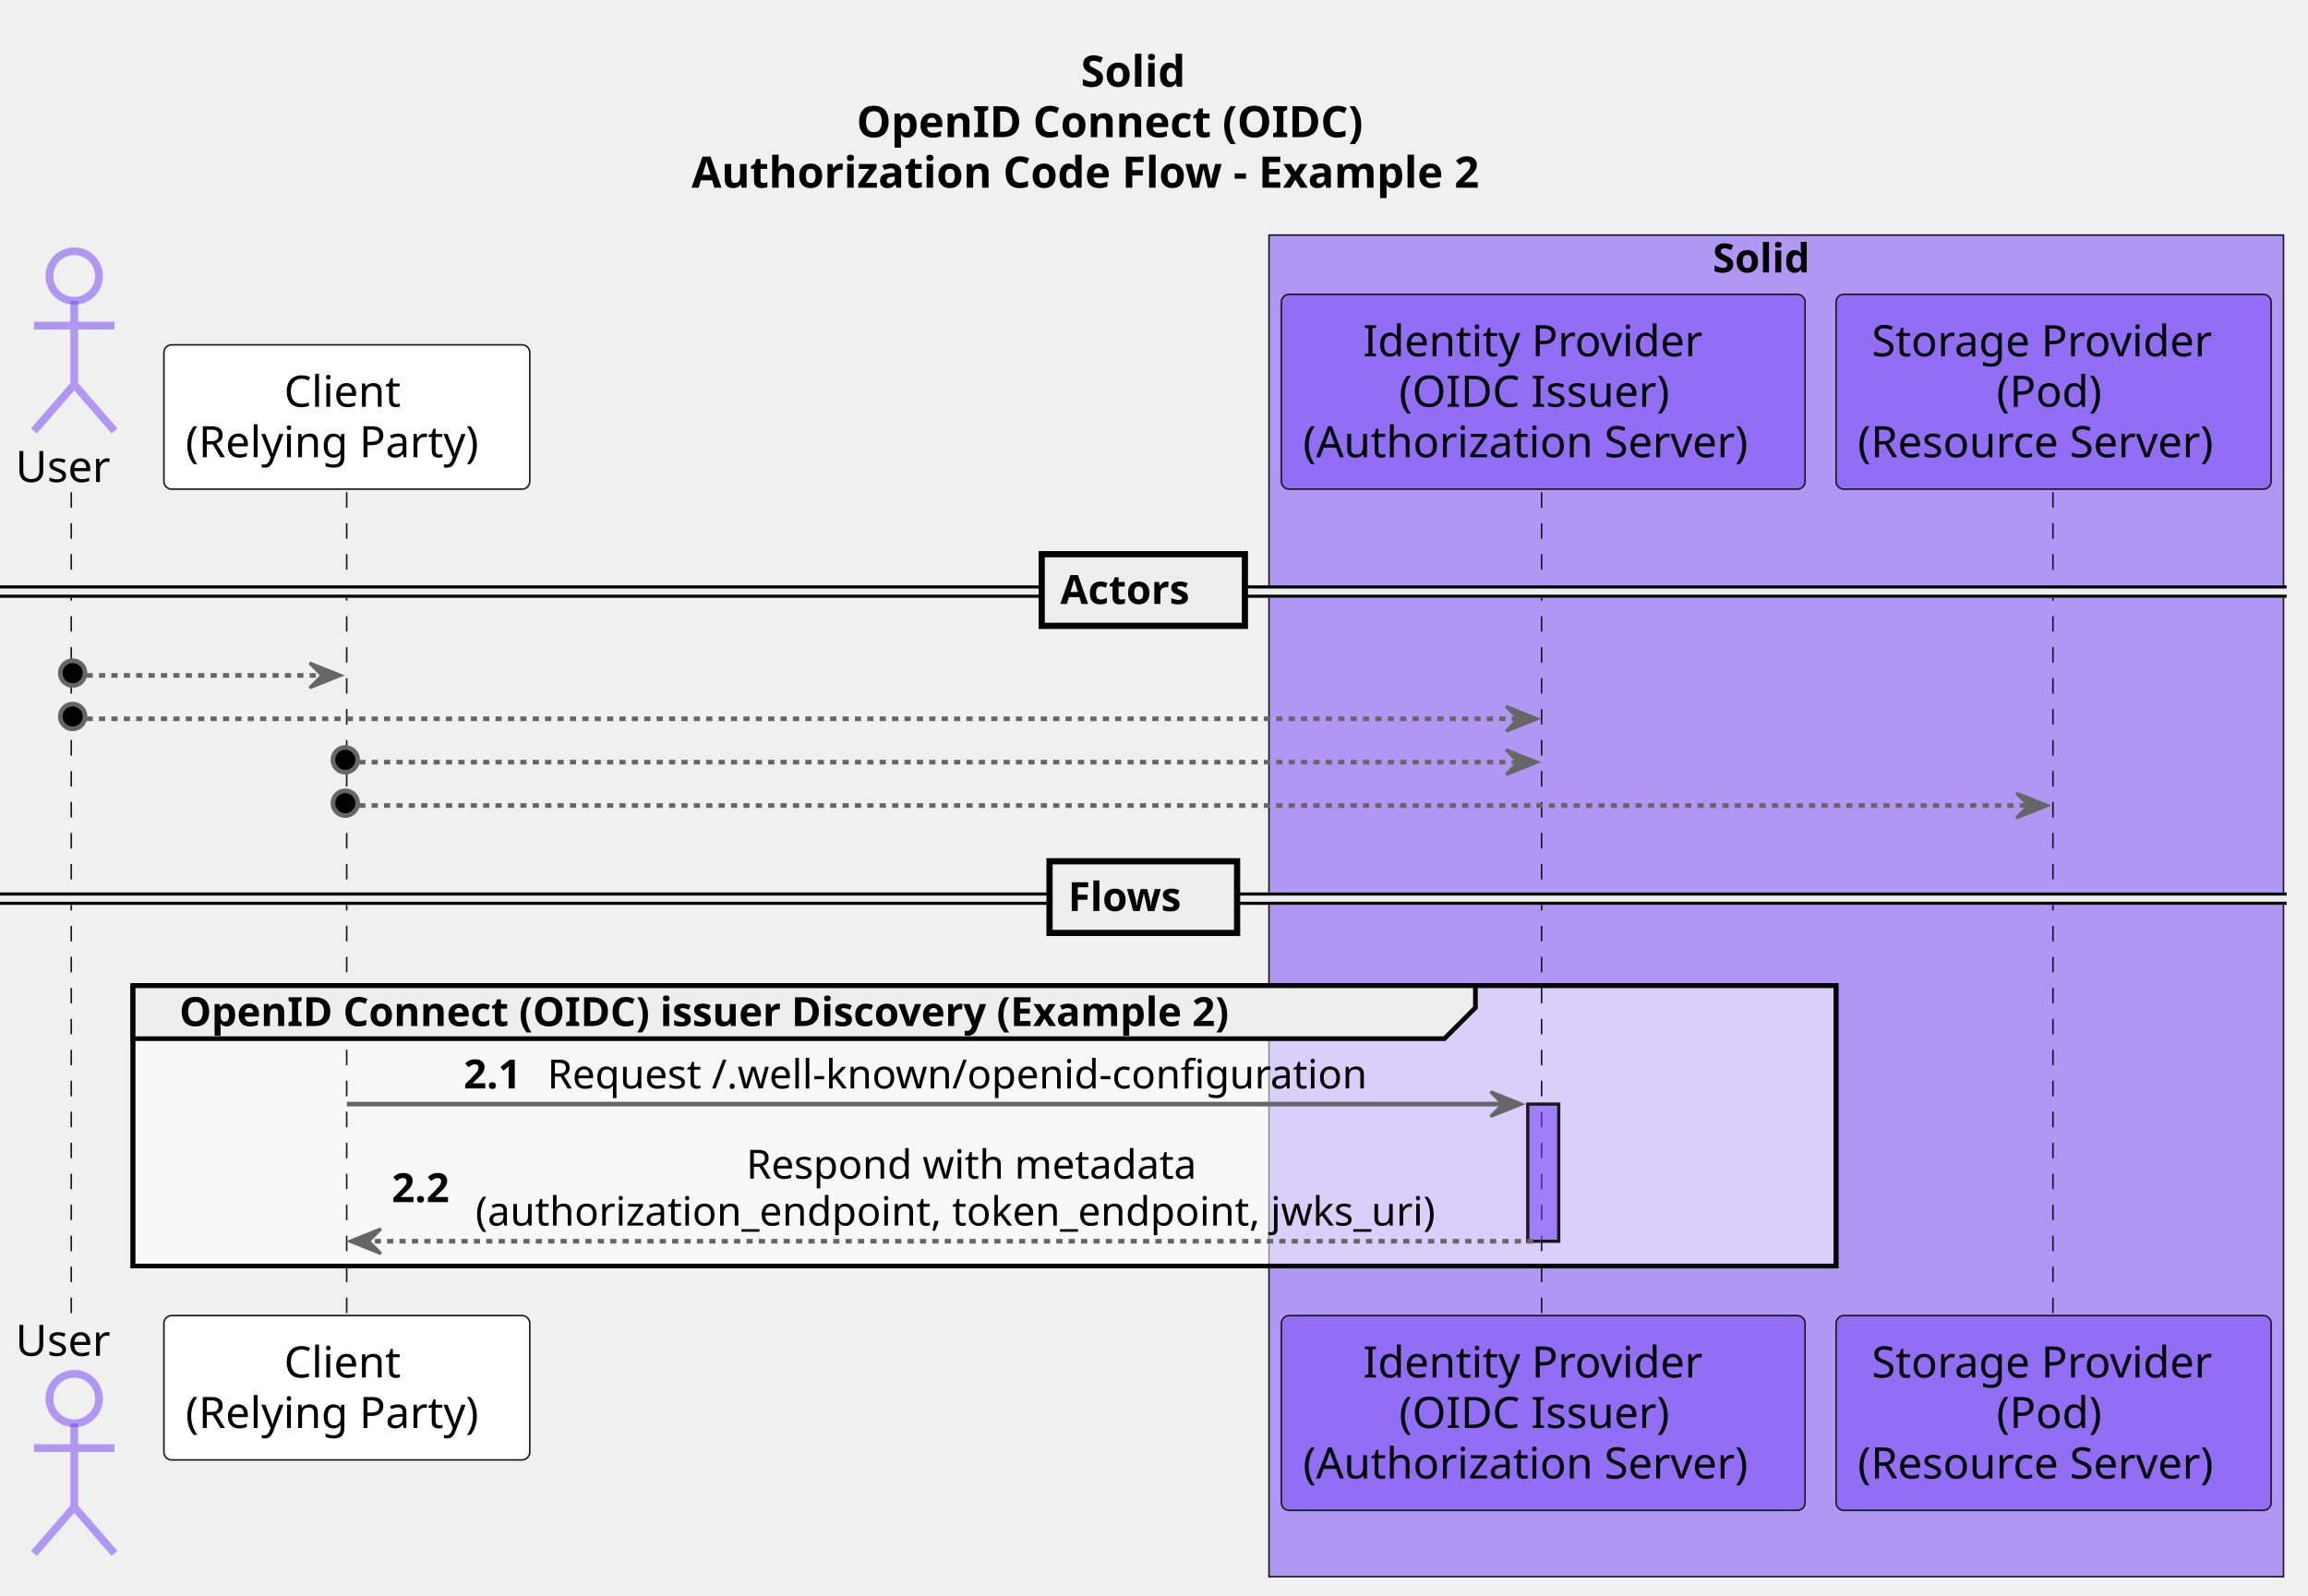
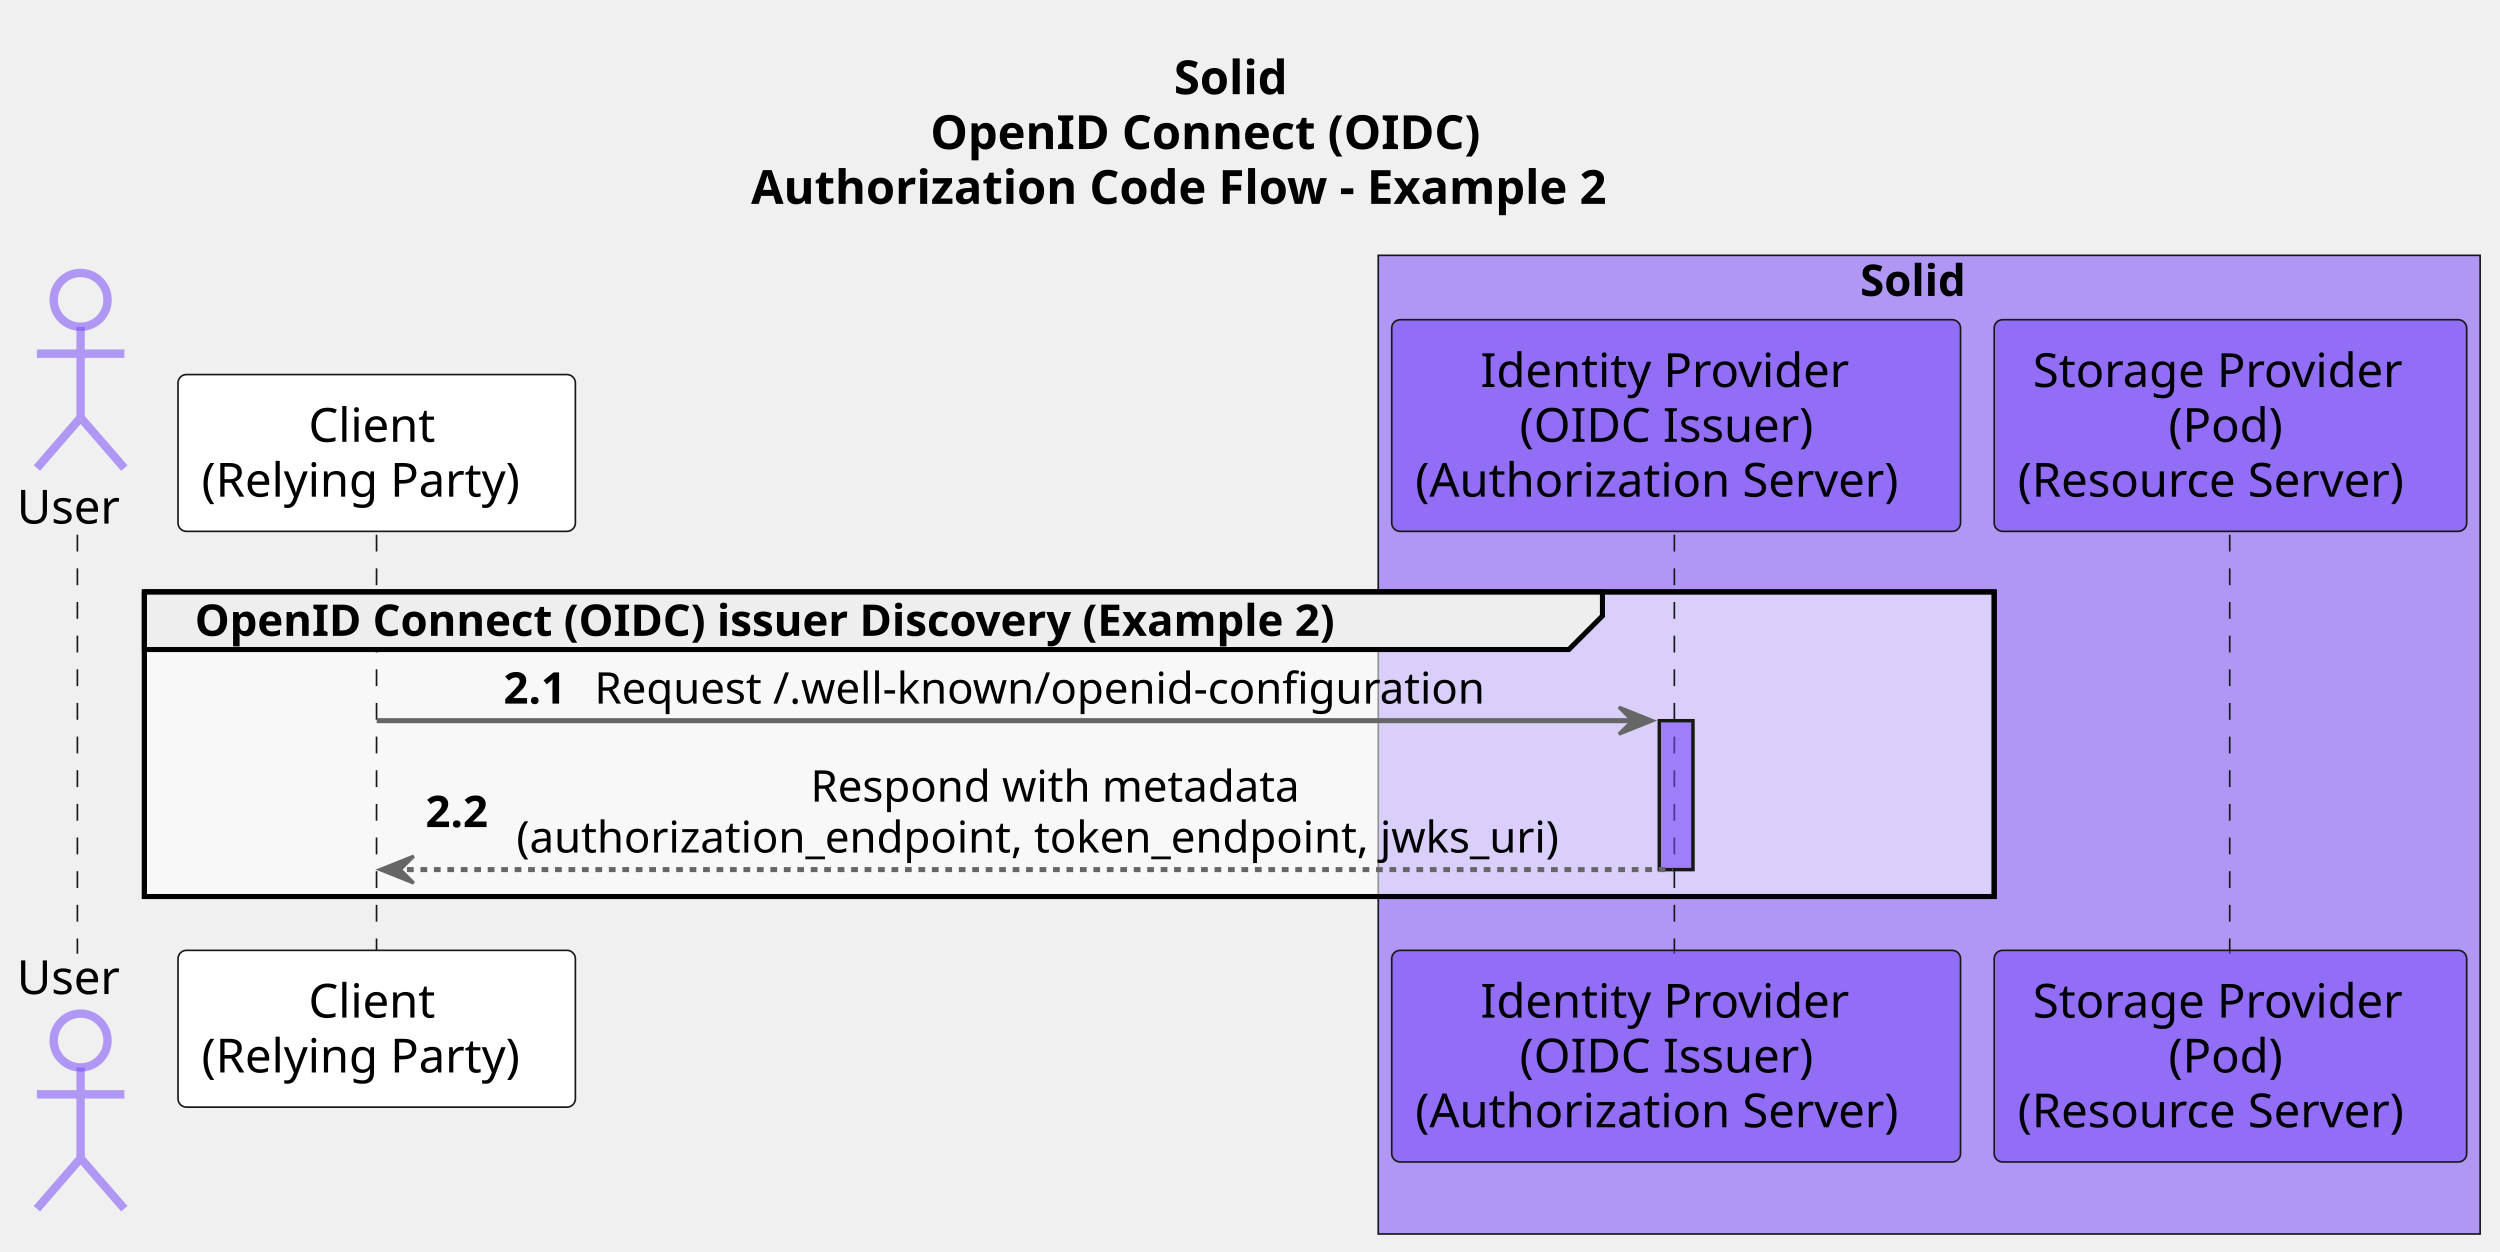
- <svg xmlns="http://www.w3.org/2000/svg" contentStyleType="text/css" data-diagram-type="SEQUENCE" height="515px" preserveAspectRatio="none" style="width:745px;height:515px;background:#FFFFFF;" version="1.1" viewBox="0 0 745 515" width="745px" zoomAndPan="magnify">
+ <svg xmlns="http://www.w3.org/2000/svg" contentStyleType="text/css" data-diagram-type="SEQUENCE" height="372px" preserveAspectRatio="none" style="width:743px;height:372px;background:#FFFFFF;" version="1.1" viewBox="0 0 743 372" width="743px" zoomAndPan="magnify">
  <defs />
  <g>
    <text fill="#000000" font-family="sans-serif" font-size="14" font-weight="bold" lengthAdjust="spacing" textLength="39.32" x="348.888" y="27.995">Solid</text>
    <text fill="#000000" font-family="sans-serif" font-size="14" font-weight="bold" lengthAdjust="spacing" textLength="184.078" x="276.509" y="44.292">OpenID Connect (OIDC)</text>
    <text fill="#000000" font-family="sans-serif" font-size="14" font-weight="bold" lengthAdjust="spacing" textLength="290.644" x="223.226" y="60.589">Authorization Code Flow - Example 2</text>
-     <rect fill="#784AF7" fill-opacity="0.533" height="433.117" style="stroke:#181818;stroke-width:0.5;" width="327.477" x="409.619" y="75.891" />
+     <rect fill="#784AF7" fill-opacity="0.533" height="290.852" style="stroke:#181818;stroke-width:0.5;" width="327.477" x="409.619" y="75.891" />
    <text fill="#000000" font-family="sans-serif" font-size="13" font-weight="bold" lengthAdjust="spacing" textLength="36.512" x="552.839" y="87.957">Solid</text>
    <g>
-       <rect fill="#784AF7" fill-opacity="0.533" height="44.266" style="stroke:#181818;stroke-width:1;" width="10" x="493.146" y="356.445" />
+       <rect fill="#784AF7" fill-opacity="0.533" height="44.266" style="stroke:#181818;stroke-width:1;" width="10" x="493.146" y="214.18" />
    </g>
-     <rect fill="#FFFFFF" fill-opacity="0.533" height="90.531" style="stroke:#000000;stroke-width:1.5;" width="549.762" x="42.91" y="318.18" />
+     <rect fill="#FFFFFF" fill-opacity="0.533" height="90.531" style="stroke:#000000;stroke-width:1.5;" width="549.762" x="42.91" y="175.914" />
    <g>
-       <rect fill="#000000" fill-opacity="0" height="266.797" width="8" x="19.955" y="158.914" />
-       <line style="stroke:#181818;stroke-width:0.5;stroke-dasharray:5,5;" x1="23" x2="23" y1="158.914" y2="425.711" />
+       <rect fill="#000000" fill-opacity="0" height="124.531" width="8" x="19.955" y="158.914" />
+       <line style="stroke:#181818;stroke-width:0.5;stroke-dasharray:5,5;" x1="23" x2="23" y1="158.914" y2="283.445" />
    </g>
    <g>
-       <rect fill="#000000" fill-opacity="0" height="266.797" width="8" x="107.956" y="158.914" />
-       <line style="stroke:#181818;stroke-width:0.5;stroke-dasharray:5,5;" x1="111.91" x2="111.91" y1="158.914" y2="425.711" />
+       <rect fill="#000000" fill-opacity="0" height="124.531" width="8" x="107.956" y="158.914" />
+       <line style="stroke:#181818;stroke-width:0.5;stroke-dasharray:5,5;" x1="111.91" x2="111.91" y1="158.914" y2="283.445" />
    </g>
    <g>
-       <rect fill="#000000" fill-opacity="0" height="266.797" width="8" x="494.146" y="158.914" />
-       <line style="stroke:#181818;stroke-width:0.5;stroke-dasharray:5,5;" x1="497.619" x2="497.619" y1="158.914" y2="425.711" />
+       <rect fill="#000000" fill-opacity="0" height="124.531" width="8" x="494.146" y="158.914" />
+       <line style="stroke:#181818;stroke-width:0.5;stroke-dasharray:5,5;" x1="497.619" x2="497.619" y1="158.914" y2="283.445" />
    </g>
    <g>
-       <rect fill="#000000" fill-opacity="0" height="266.797" width="8" x="658.884" y="158.914" />
-       <line style="stroke:#181818;stroke-width:0.5;stroke-dasharray:5,5;" x1="662.672" x2="662.672" y1="158.914" y2="425.711" />
+       <rect fill="#000000" fill-opacity="0" height="124.531" width="8" x="658.884" y="158.914" />
+       <line style="stroke:#181818;stroke-width:0.5;stroke-dasharray:5,5;" x1="662.672" x2="662.672" y1="158.914" y2="283.445" />
    </g>
    <g class="participant participant-head" data-participant="user">
      <text fill="#000000" font-family="sans-serif" font-size="14" lengthAdjust="spacing" textLength="31.91" x="5" y="155.612">User</text>
      <ellipse cx="23.955" cy="89.117" fill="none" rx="8" ry="8" style="stroke:#784AF788;stroke-width:2.5;" />
      <path d="M23.955,97.117 L23.955,124.117 M10.955,105.117 L36.955,105.117 M23.955,124.117 L10.955,139.117 M23.955,124.117 L36.955,139.117" fill="none" style="stroke:#784AF788;stroke-width:2.5;" />
    </g>
    <g class="participant participant-tail" data-participant="user">
-       <text fill="#000000" font-family="sans-serif" font-size="14" lengthAdjust="spacing" textLength="31.91" x="5" y="437.706">User</text>
-       <ellipse cx="23.955" cy="451.508" fill="none" rx="8" ry="8" style="stroke:#784AF788;stroke-width:2.5;" />
-       <path d="M23.955,459.508 L23.955,486.508 M10.955,467.508 L36.955,467.508 M23.955,486.508 L10.955,501.508 M23.955,486.508 L36.955,501.508" fill="none" style="stroke:#784AF788;stroke-width:2.5;" />
+       <text fill="#000000" font-family="sans-serif" font-size="14" lengthAdjust="spacing" textLength="31.91" x="5" y="295.44">User</text>
+       <ellipse cx="23.955" cy="309.242" fill="none" rx="8" ry="8" style="stroke:#784AF788;stroke-width:2.5;" />
+       <path d="M23.955,317.242 L23.955,344.242 M10.955,325.242 L36.955,325.242 M23.955,344.242 L10.955,359.242 M23.955,344.242 L36.955,359.242" fill="none" style="stroke:#784AF788;stroke-width:2.5;" />
    </g>
    <g class="participant participant-head" data-participant="app">
      <rect fill="#FFFFFF" height="46.594" rx="2.5" ry="2.5" style="stroke:#181818;stroke-width:0.5;" width="118.091" x="52.91" y="111.32" />
      <text fill="#000000" font-family="sans-serif" font-size="14" lengthAdjust="spacing" textLength="40.53" x="91.69" y="131.315">Client</text>
      <text fill="#000000" font-family="sans-serif" font-size="14" lengthAdjust="spacing" textLength="104.091" x="59.91" y="147.612">(Relying Party)</text>
    </g>
    <g class="participant participant-tail" data-participant="app">
-       <rect fill="#FFFFFF" height="46.594" rx="2.5" ry="2.5" style="stroke:#181818;stroke-width:0.5;" width="118.091" x="52.91" y="424.711" />
-       <text fill="#000000" font-family="sans-serif" font-size="14" lengthAdjust="spacing" textLength="40.53" x="91.69" y="444.706">Client</text>
-       <text fill="#000000" font-family="sans-serif" font-size="14" lengthAdjust="spacing" textLength="104.091" x="59.91" y="461.003">(Relying Party)</text>
+       <rect fill="#FFFFFF" height="46.594" rx="2.5" ry="2.5" style="stroke:#181818;stroke-width:0.5;" width="118.091" x="52.91" y="282.445" />
+       <text fill="#000000" font-family="sans-serif" font-size="14" lengthAdjust="spacing" textLength="40.53" x="91.69" y="302.44">Client</text>
+       <text fill="#000000" font-family="sans-serif" font-size="14" lengthAdjust="spacing" textLength="104.091" x="59.91" y="318.737">(Relying Party)</text>
    </g>
    <g class="participant participant-head" data-participant="solid.idp">
      <rect fill="#784AF7" fill-opacity="0.533" height="62.891" rx="2.5" ry="2.5" style="stroke:#181818;stroke-width:0.5;" width="169.053" x="413.619" y="95.023" />
      <text fill="#000000" font-family="sans-serif" font-size="14" lengthAdjust="spacing" textLength="116.3" x="439.996" y="115.019">Identity Provider</text>
      <text fill="#000000" font-family="sans-serif" font-size="14" lengthAdjust="spacing" textLength="93.037" x="451.627" y="131.315">(OIDC Issuer)</text>
      <text fill="#000000" font-family="sans-serif" font-size="14" lengthAdjust="spacing" textLength="155.053" x="420.619" y="147.612">(Authorization Server)</text>
    </g>
    <g class="participant participant-tail" data-participant="solid.idp">
-       <rect fill="#784AF7" fill-opacity="0.533" height="62.891" rx="2.5" ry="2.5" style="stroke:#181818;stroke-width:0.5;" width="169.053" x="413.619" y="424.711" />
-       <text fill="#000000" font-family="sans-serif" font-size="14" lengthAdjust="spacing" textLength="116.3" x="439.996" y="444.706">Identity Provider</text>
-       <text fill="#000000" font-family="sans-serif" font-size="14" lengthAdjust="spacing" textLength="93.037" x="451.627" y="461.003">(OIDC Issuer)</text>
-       <text fill="#000000" font-family="sans-serif" font-size="14" lengthAdjust="spacing" textLength="155.053" x="420.619" y="477.3">(Authorization Server)</text>
+       <rect fill="#784AF7" fill-opacity="0.533" height="62.891" rx="2.5" ry="2.5" style="stroke:#181818;stroke-width:0.5;" width="169.053" x="413.619" y="282.445" />
+       <text fill="#000000" font-family="sans-serif" font-size="14" lengthAdjust="spacing" textLength="116.3" x="439.996" y="302.44">Identity Provider</text>
+       <text fill="#000000" font-family="sans-serif" font-size="14" lengthAdjust="spacing" textLength="93.037" x="451.627" y="318.737">(OIDC Issuer)</text>
+       <text fill="#000000" font-family="sans-serif" font-size="14" lengthAdjust="spacing" textLength="155.053" x="420.619" y="335.034">(Authorization Server)</text>
    </g>
    <g class="participant participant-head" data-participant="solid.pod">
      <rect fill="#784AF7" fill-opacity="0.533" height="62.891" rx="2.5" ry="2.5" style="stroke:#181818;stroke-width:0.5;" width="140.424" x="592.672" y="95.023" />
      <text fill="#000000" font-family="sans-serif" font-size="14" lengthAdjust="spacing" textLength="117.421" x="604.173" y="115.019">Storage Provider</text>
      <text fill="#000000" font-family="sans-serif" font-size="14" lengthAdjust="spacing" textLength="36.818" x="644.475" y="131.315">(Pod)</text>
      <text fill="#000000" font-family="sans-serif" font-size="14" lengthAdjust="spacing" textLength="126.424" x="599.672" y="147.612">(Resource Server)</text>
    </g>
    <g class="participant participant-tail" data-participant="solid.pod">
-       <rect fill="#784AF7" fill-opacity="0.533" height="62.891" rx="2.5" ry="2.5" style="stroke:#181818;stroke-width:0.5;" width="140.424" x="592.672" y="424.711" />
-       <text fill="#000000" font-family="sans-serif" font-size="14" lengthAdjust="spacing" textLength="117.421" x="604.173" y="444.706">Storage Provider</text>
-       <text fill="#000000" font-family="sans-serif" font-size="14" lengthAdjust="spacing" textLength="36.818" x="644.475" y="461.003">(Pod)</text>
-       <text fill="#000000" font-family="sans-serif" font-size="14" lengthAdjust="spacing" textLength="126.424" x="599.672" y="477.3">(Resource Server)</text>
+       <rect fill="#784AF7" fill-opacity="0.533" height="62.891" rx="2.5" ry="2.5" style="stroke:#181818;stroke-width:0.5;" width="140.424" x="592.672" y="282.445" />
+       <text fill="#000000" font-family="sans-serif" font-size="14" lengthAdjust="spacing" textLength="117.421" x="604.173" y="302.44">Storage Provider</text>
+       <text fill="#000000" font-family="sans-serif" font-size="14" lengthAdjust="spacing" textLength="36.818" x="644.475" y="318.737">(Pod)</text>
+       <text fill="#000000" font-family="sans-serif" font-size="14" lengthAdjust="spacing" textLength="126.424" x="599.672" y="335.034">(Resource Server)</text>
    </g>
    <g>
-       <rect fill="#784AF7" fill-opacity="0.533" height="44.266" style="stroke:#181818;stroke-width:1;" width="10" x="493.146" y="356.445" />
+       <rect fill="#784AF7" fill-opacity="0.533" height="44.266" style="stroke:#181818;stroke-width:1;" width="10" x="493.146" y="214.18" />
    </g>
-     <rect fill="#EEEEEE" height="3" style="stroke:#EEEEEE;stroke-width:1;" width="738.096" x="0" y="189.481" />
-     <line style="stroke:#000000;stroke-width:1;" x1="0" x2="738.096" y1="189.481" y2="189.481" />
-     <line style="stroke:#000000;stroke-width:1;" x1="0" x2="738.096" y1="192.481" y2="192.481" />
-     <rect fill="#EEEEEE" height="23.133" style="stroke:#000000;stroke-width:2;" width="65.587" x="336.254" y="178.914" />
-     <text fill="#000000" font-family="sans-serif" font-size="13" font-weight="bold" lengthAdjust="spacing" textLength="47.062" x="342.254" y="194.981">Actors</text>
-     <g class="message" data-participant-1="user" data-participant-2="app">
-       <ellipse cx="23.455" cy="217.297" fill="#000000" rx="4" ry="4" style="stroke:#666666;stroke-width:1.5;" />
-       <polygon fill="#666666" points="99.956,214.047,109.956,218.047,99.956,222.047,103.956,218.047" style="stroke:#666666;stroke-width:1;" />
-       <line style="stroke:#666666;stroke-width:1.5;stroke-dasharray:2,2;" x1="27.955" x2="105.956" y1="218.047" y2="218.047" />
-     </g>
-     <g class="message" data-participant-1="user" data-participant-2="solid.idp">
-       <ellipse cx="23.455" cy="231.297" fill="#000000" rx="4" ry="4" style="stroke:#666666;stroke-width:1.5;" />
-       <polygon fill="#666666" points="486.146,228.047,496.146,232.047,486.146,236.047,490.146,232.047" style="stroke:#666666;stroke-width:1;" />
-       <line style="stroke:#666666;stroke-width:1.5;stroke-dasharray:2,2;" x1="27.955" x2="492.146" y1="232.047" y2="232.047" />
-     </g>
+     <path d="M42.91,175.914 L476.247,175.914 L476.247,183.047 L466.247,193.047 L42.91,193.047 L42.91,175.914" fill="#EEEEEE" style="stroke:#000000;stroke-width:1.5;" />
+     <rect fill="none" height="90.531" style="stroke:#000000;stroke-width:1.5;" width="549.762" x="42.91" y="175.914" />
+     <text fill="#000000" font-family="sans-serif" font-size="13" font-weight="bold" lengthAdjust="spacing" textLength="388.337" x="57.91" y="188.981">OpenID Connect (OIDC) issuer Discovery (Example 2)</text>
    <g class="message" data-participant-1="app" data-participant-2="solid.idp">
-       <ellipse cx="111.456" cy="245.297" fill="#000000" rx="4" ry="4" style="stroke:#666666;stroke-width:1.5;" />
-       <polygon fill="#666666" points="486.146,242.047,496.146,246.047,486.146,250.047,490.146,246.047" style="stroke:#666666;stroke-width:1;" />
-       <line style="stroke:#666666;stroke-width:1.5;stroke-dasharray:2,2;" x1="115.956" x2="492.146" y1="246.047" y2="246.047" />
-     </g>
-     <g class="message" data-participant-1="app" data-participant-2="solid.pod">
-       <ellipse cx="111.456" cy="259.297" fill="#000000" rx="4" ry="4" style="stroke:#666666;stroke-width:1.5;" />
-       <polygon fill="#666666" points="650.884,256.047,660.884,260.047,650.884,264.047,654.884,260.047" style="stroke:#666666;stroke-width:1;" />
-       <line style="stroke:#666666;stroke-width:1.5;stroke-dasharray:2,2;" x1="115.956" x2="656.884" y1="260.047" y2="260.047" />
-     </g>
-     <rect fill="#EEEEEE" height="3" style="stroke:#EEEEEE;stroke-width:1;" width="738.096" x="0" y="288.613" />
-     <line style="stroke:#000000;stroke-width:1;" x1="0" x2="738.096" y1="288.613" y2="288.613" />
-     <line style="stroke:#000000;stroke-width:1;" x1="0" x2="738.096" y1="291.613" y2="291.613" />
-     <rect fill="#EEEEEE" height="23.133" style="stroke:#000000;stroke-width:2;" width="60.541" x="338.777" y="278.047" />
-     <text fill="#000000" font-family="sans-serif" font-size="13" font-weight="bold" lengthAdjust="spacing" textLength="42.015" x="344.777" y="294.114">Flows</text>
-     <path d="M42.91,318.18 L476.247,318.18 L476.247,325.312 L466.247,335.312 L42.91,335.312 L42.91,318.18" fill="#EEEEEE" style="stroke:#000000;stroke-width:1.5;" />
-     <rect fill="none" height="90.531" style="stroke:#000000;stroke-width:1.5;" width="549.762" x="42.91" y="318.18" />
-     <text fill="#000000" font-family="sans-serif" font-size="13" font-weight="bold" lengthAdjust="spacing" textLength="388.337" x="57.91" y="331.247">OpenID Connect (OIDC) issuer Discovery (Example 2)</text>
-     <g class="message" data-participant-1="app" data-participant-2="solid.idp">
-       <polygon fill="#666666" points="481.146,352.445,491.146,356.445,481.146,360.445,485.146,356.445" style="stroke:#666666;stroke-width:1;" />
-       <line style="stroke:#666666;stroke-width:1.5;" x1="111.956" x2="487.146" y1="356.445" y2="356.445" />
-       <text fill="#000000" font-family="sans-serif" font-size="13" font-weight="bold" lengthAdjust="spacing" textLength="23.029" x="149.644" y="351.379">2.1</text>
-       <text fill="#000000" font-family="sans-serif" font-size="13" lengthAdjust="spacing" textLength="278.783" x="176.674" y="351.379">Request /.well-known/openid-configuration</text>
+       <polygon fill="#666666" points="481.146,210.18,491.146,214.18,481.146,218.18,485.146,214.18" style="stroke:#666666;stroke-width:1;" />
+       <line style="stroke:#666666;stroke-width:1.5;" x1="111.956" x2="487.146" y1="214.18" y2="214.18" />
+       <text fill="#000000" font-family="sans-serif" font-size="13" font-weight="bold" lengthAdjust="spacing" textLength="23.029" x="149.644" y="209.114">2.1</text>
+       <text fill="#000000" font-family="sans-serif" font-size="13" lengthAdjust="spacing" textLength="278.783" x="176.674" y="209.114">Request /.well-known/openid-configuration</text>
    </g>
    <g class="message" data-participant-1="solid.idp" data-participant-2="app">
-       <polygon fill="#666666" points="122.956,396.711,112.956,400.711,122.956,404.711,118.956,400.711" style="stroke:#666666;stroke-width:1;" />
-       <line style="stroke:#666666;stroke-width:1.5;stroke-dasharray:2,2;" x1="116.956" x2="497.146" y1="400.711" y2="400.711" />
-       <text fill="#000000" font-family="sans-serif" font-size="13" font-weight="bold" lengthAdjust="spacing" textLength="23.029" x="126.456" y="388.079">2.2</text>
-       <text fill="#000000" font-family="sans-serif" font-size="13" lengthAdjust="spacing" textLength="155.352" x="240.889" y="380.512">Respond with metadata</text>
-       <text fill="#000000" font-family="sans-serif" font-size="13" lengthAdjust="spacing" textLength="330.161" x="153.485" y="395.645">(authorization_endpoint, token_endpoint, jwks_uri)</text>
+       <polygon fill="#666666" points="122.956,254.445,112.956,258.445,122.956,262.445,118.956,258.445" style="stroke:#666666;stroke-width:1;" />
+       <line style="stroke:#666666;stroke-width:1.5;stroke-dasharray:2,2;" x1="116.956" x2="497.146" y1="258.445" y2="258.445" />
+       <text fill="#000000" font-family="sans-serif" font-size="13" font-weight="bold" lengthAdjust="spacing" textLength="23.029" x="126.456" y="245.813">2.2</text>
+       <text fill="#000000" font-family="sans-serif" font-size="13" lengthAdjust="spacing" textLength="155.352" x="240.889" y="238.247">Respond with metadata</text>
+       <text fill="#000000" font-family="sans-serif" font-size="13" lengthAdjust="spacing" textLength="330.161" x="153.485" y="253.379">(authorization_endpoint, token_endpoint, jwks_uri)</text>
    </g>
  </g>
</svg>
